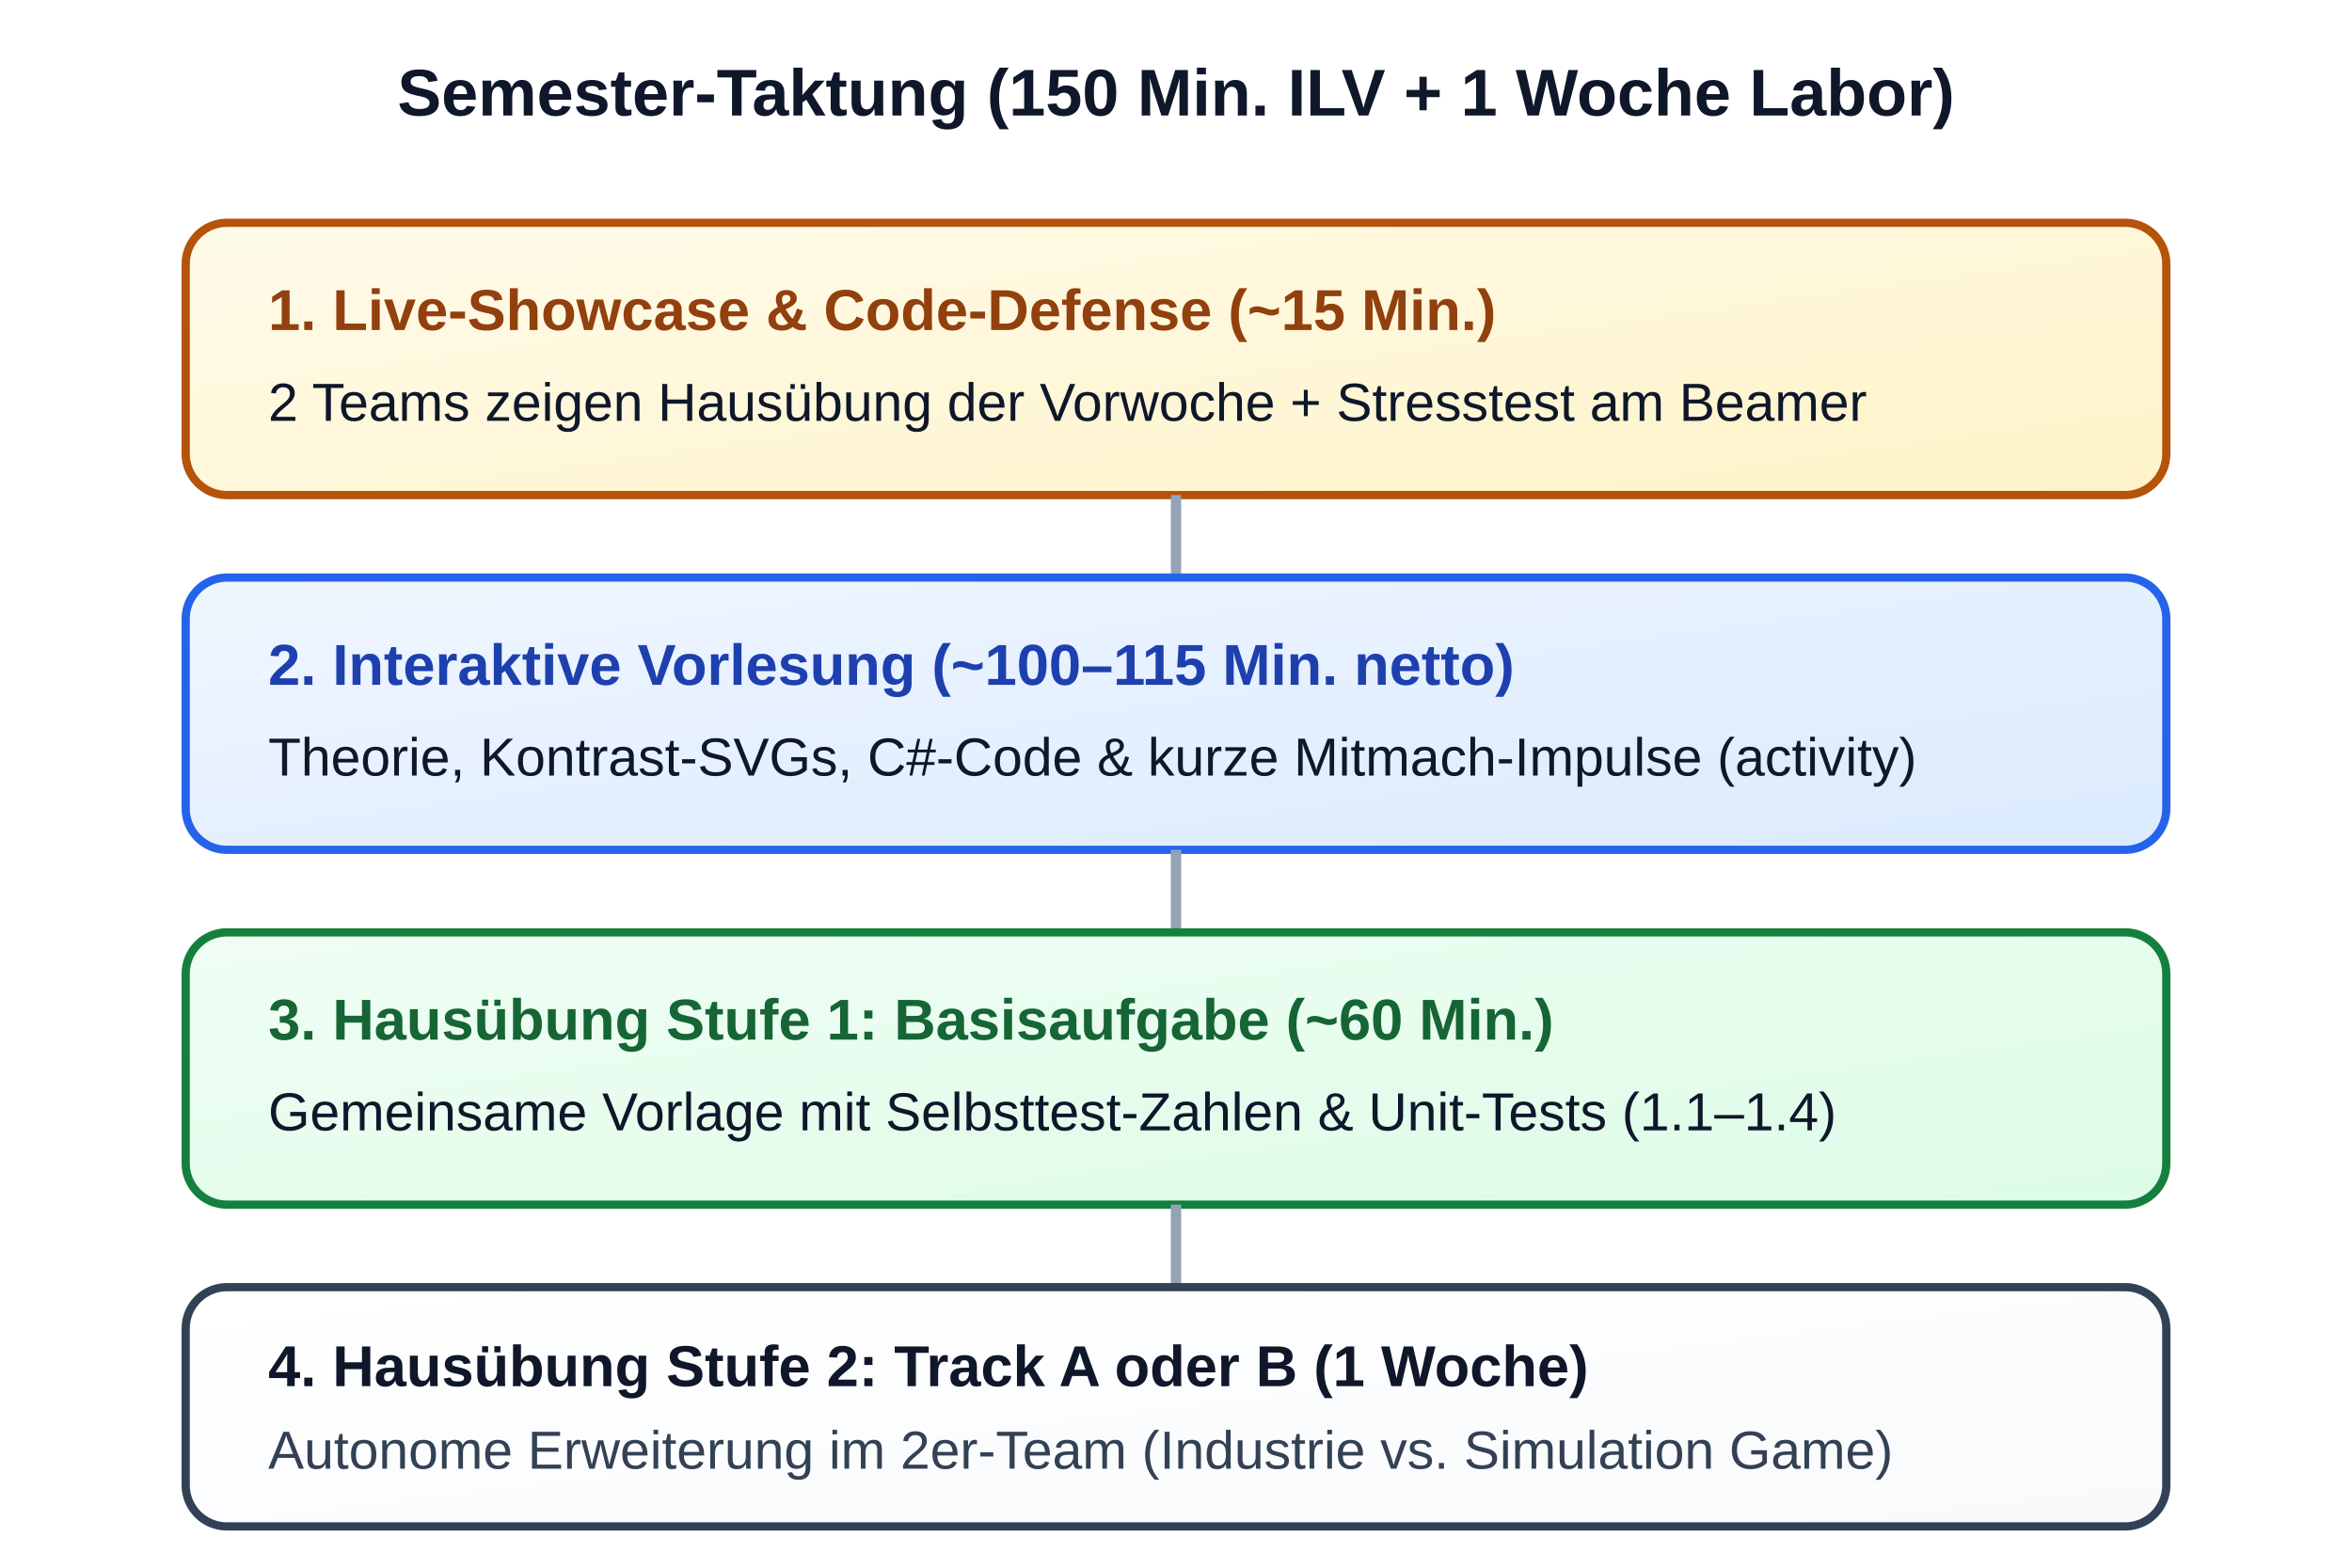
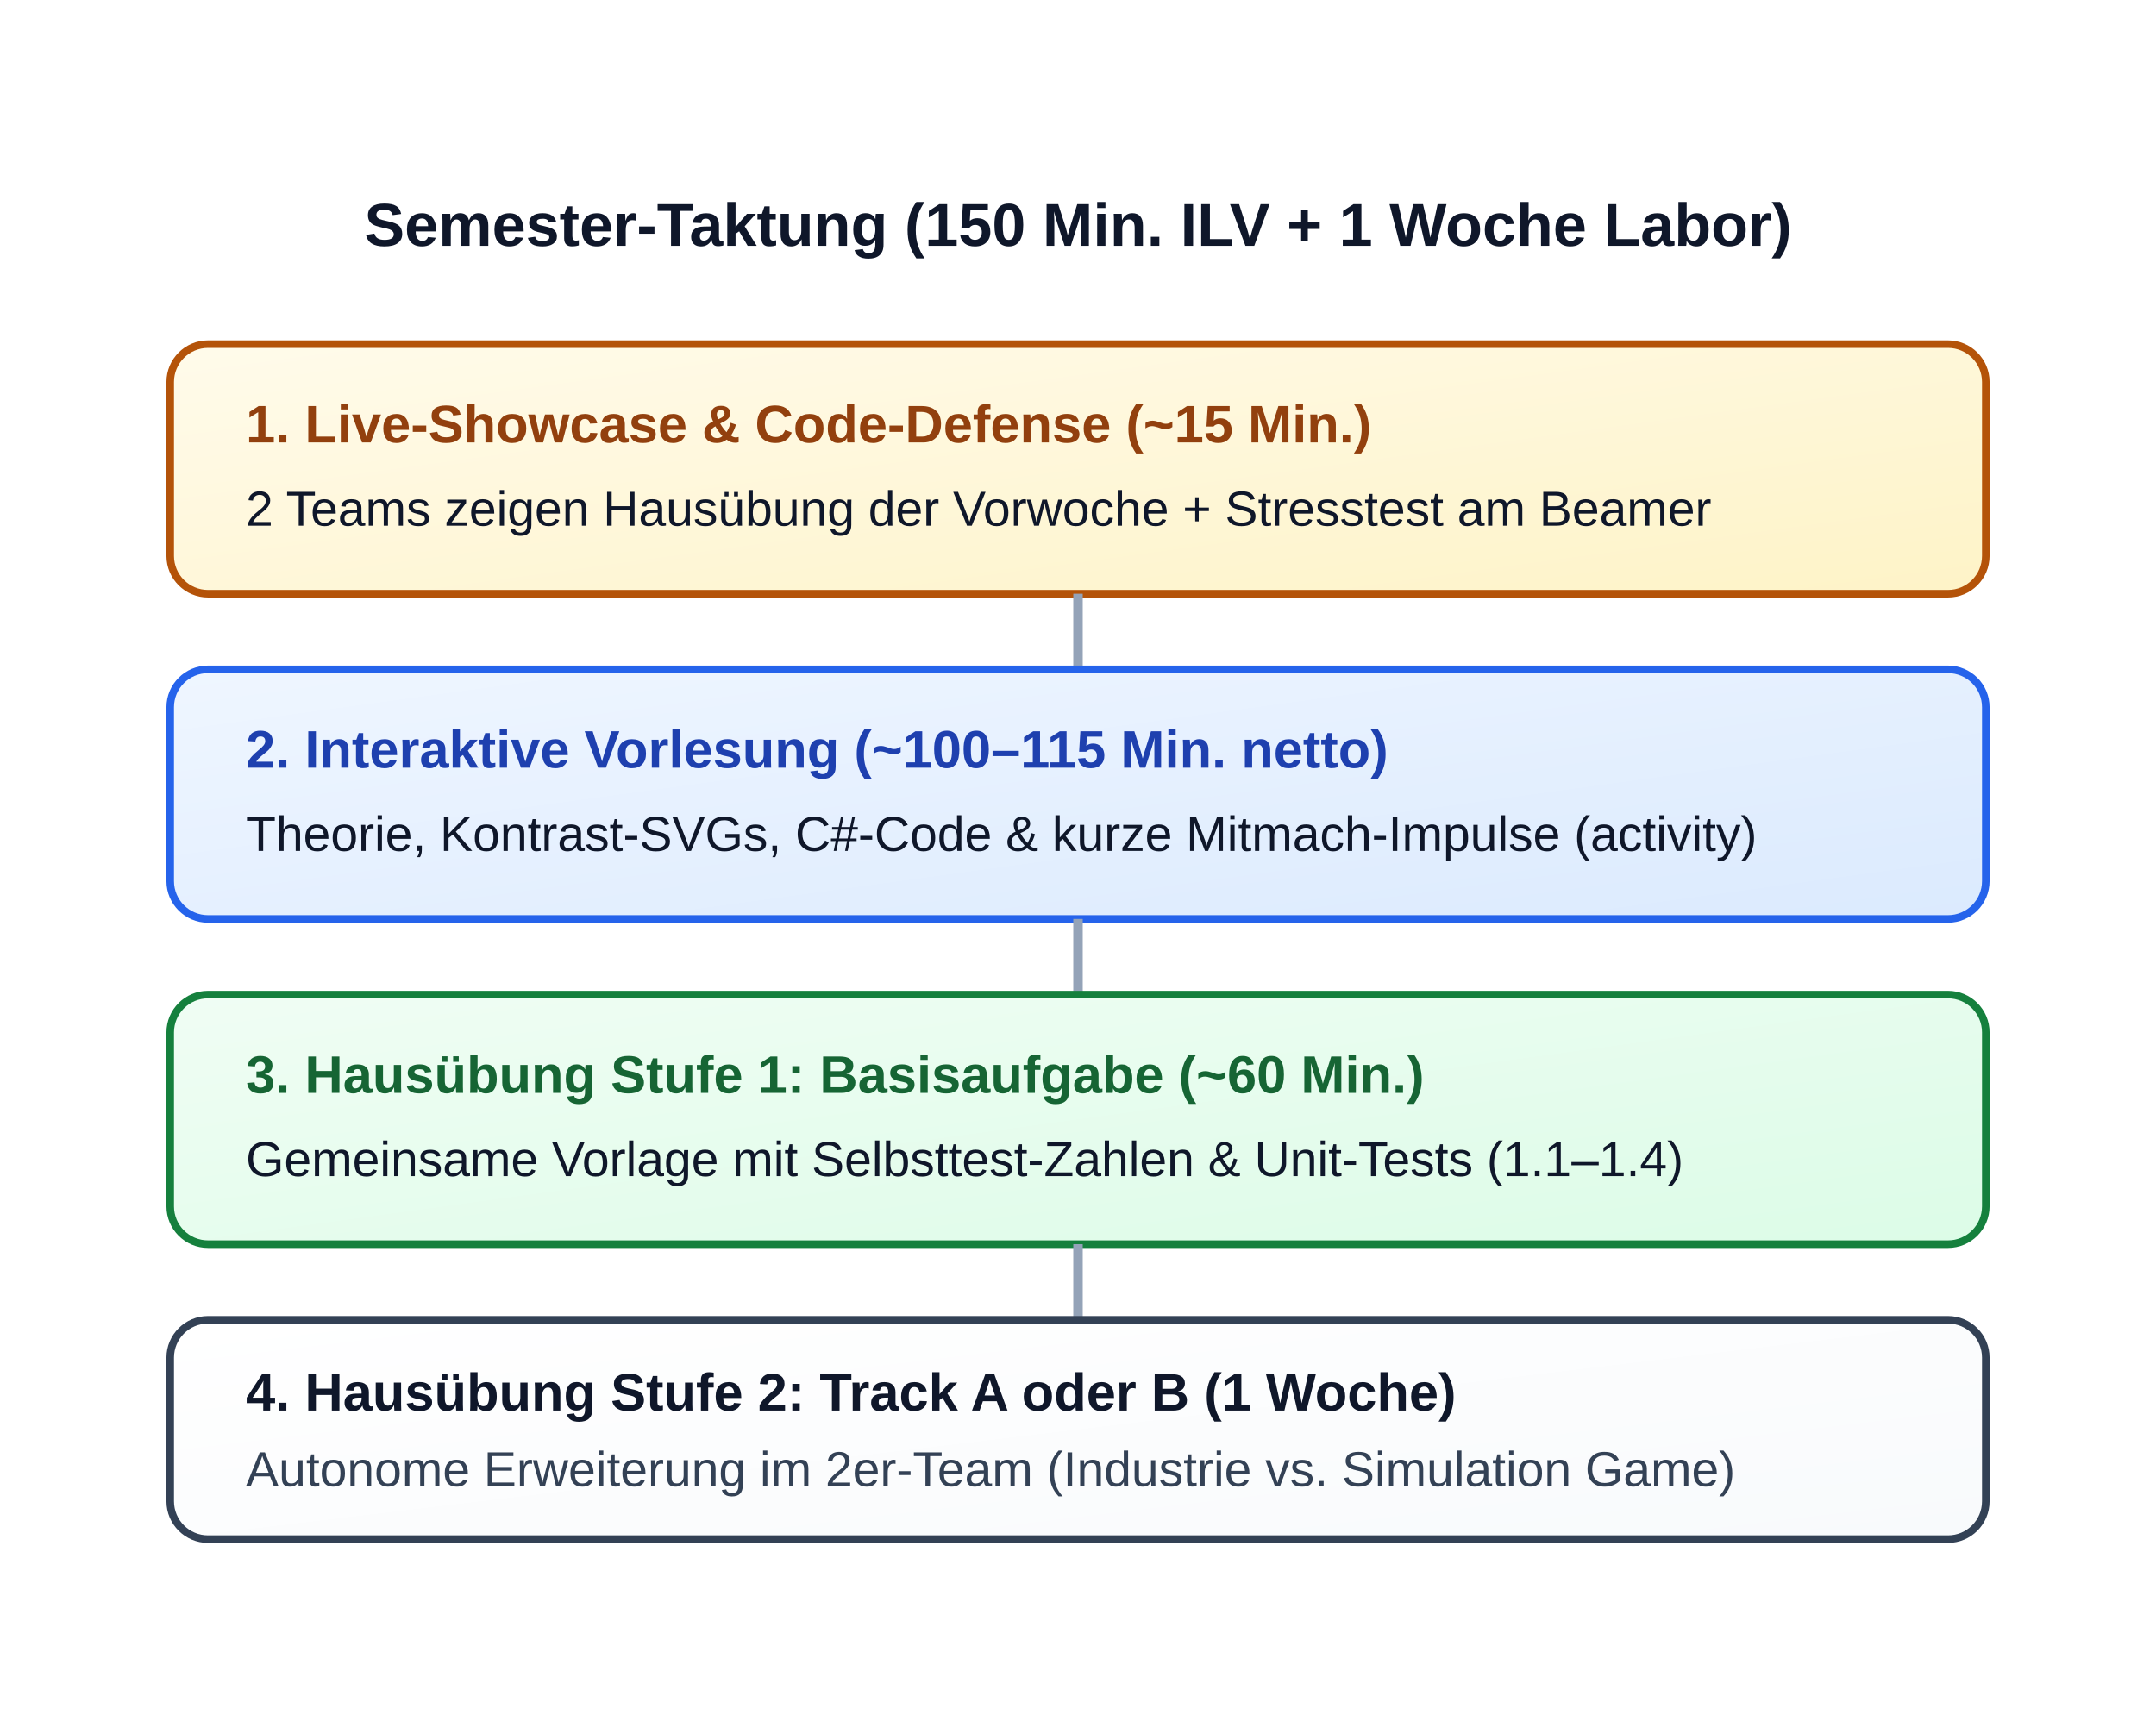
- <svg xmlns="http://www.w3.org/2000/svg" viewBox="-45 0 570 380" width="570" height="380">
+ <svg xmlns="http://www.w3.org/2000/svg" viewBox="-45 -37 570 455" width="570" height="455">
  <defs>
    <linearGradient id="grad-sem-primary" x1="0%" y1="0%" x2="100%" y2="100%">
      <stop offset="0%" stop-color="#eff6ff" />
      <stop offset="100%" stop-color="#dbeafe" />
    </linearGradient>
    <linearGradient id="grad-sem-primary-fill" x1="0%" y1="0%" x2="100%" y2="100%">
      <stop offset="0%" stop-color="#2563eb" />
      <stop offset="100%" stop-color="#1d4ed8" />
    </linearGradient>
    <linearGradient id="grad-sem-success" x1="0%" y1="0%" x2="100%" y2="100%">
      <stop offset="0%" stop-color="#f0fdf4" />
      <stop offset="100%" stop-color="#dcfce7" />
    </linearGradient>
    <linearGradient id="grad-sem-success-fill" x1="0%" y1="0%" x2="100%" y2="100%">
      <stop offset="0%" stop-color="#15803d" />
      <stop offset="100%" stop-color="#166534" />
    </linearGradient>
    <linearGradient id="grad-sem-warning" x1="0%" y1="0%" x2="100%" y2="100%">
      <stop offset="0%" stop-color="#fffbeb" />
      <stop offset="100%" stop-color="#fef3c7" />
    </linearGradient>
    <linearGradient id="grad-sem-warning-fill" x1="0%" y1="0%" x2="100%" y2="100%">
      <stop offset="0%" stop-color="#b45309" />
      <stop offset="100%" stop-color="#92400e" />
    </linearGradient>
    <linearGradient id="grad-sem-muted" x1="0%" y1="0%" x2="100%" y2="100%">
      <stop offset="0%" stop-color="#f8fafc" />
      <stop offset="100%" stop-color="#e2e8f0" />
    </linearGradient>
    <linearGradient id="grad-sem-muted-fill" x1="0%" y1="0%" x2="100%" y2="100%">
      <stop offset="0%" stop-color="#475569" />
      <stop offset="100%" stop-color="#334155" />
    </linearGradient>
    <linearGradient id="grad-sem-neutral" x1="0%" y1="0%" x2="100%" y2="100%">
      <stop offset="0%" stop-color="#ffffff" />
      <stop offset="100%" stop-color="#f8fafc" />
    </linearGradient>
    <linearGradient id="grad-sem-neutral-fill" x1="0%" y1="0%" x2="100%" y2="100%">
      <stop offset="0%" stop-color="#334155" />
      <stop offset="100%" stop-color="#1e293b" />
    </linearGradient>
  </defs>
  <style>
    /* @svg-palette:start */
      .sem-primary { fill: url(#grad-sem-primary); stroke: #2563eb; }
      .sem-primary-bg { fill: url(#grad-sem-primary); stroke: none; }
      .sem-primary-stroke { stroke: #2563eb; }
      .sem-primary-fill { fill: url(#grad-sem-primary-fill); }
      .sem-primary-text { fill: #1e40af; }
      .sem-success { fill: url(#grad-sem-success); stroke: #15803d; }
      .sem-success-bg { fill: url(#grad-sem-success); stroke: none; }
      .sem-success-stroke { stroke: #15803d; }
      .sem-success-fill { fill: url(#grad-sem-success-fill); }
      .sem-success-text { fill: #166534; }
      .sem-warning { fill: url(#grad-sem-warning); stroke: #b45309; }
      .sem-warning-bg { fill: url(#grad-sem-warning); stroke: none; }
      .sem-warning-stroke { stroke: #b45309; }
      .sem-warning-fill { fill: url(#grad-sem-warning-fill); }
      .sem-warning-text { fill: #92400e; }
      .sem-muted { fill: url(#grad-sem-muted); stroke: #94a3b8; }
      .sem-muted-bg { fill: url(#grad-sem-muted); stroke: none; }
      .sem-muted-stroke { stroke: #94a3b8; }
      .sem-muted-fill { fill: url(#grad-sem-muted-fill); }
      .sem-muted-text { fill: #334155; }
      .sem-neutral { fill: url(#grad-sem-neutral); stroke: #334155; }
      .sem-neutral-bg { fill: url(#grad-sem-neutral); stroke: none; }
      .sem-neutral-stroke { stroke: #334155; }
      .sem-neutral-fill { fill: url(#grad-sem-neutral-fill); }
      .sem-neutral-text { fill: #0f172a; }
      /* @svg-palette:end */
    .hdr { font-family: 'Segoe UI', Arial, sans-serif; font-size: 16px; font-weight: bold; }
    .lbl { font-family: 'Segoe UI', Arial, sans-serif; font-size: 14px; font-weight: bold; }
    .sub { font-family: 'Segoe UI', Arial, sans-serif; font-size: 13px; }
  </style>
  <text x="240" y="28" text-anchor="middle" class="hdr sem-neutral-text">Semester-Taktung (150 Min. ILV + 1 Woche Labor)</text>
  <rect x="0" y="54" width="480" height="66" rx="10" stroke-width="2" class="sem-warning" />
  <text x="20" y="80" class="lbl sem-warning-text">1. Live-Showcase &amp; Code-Defense (~15 Min.)</text>
  <text x="20" y="102" class="sub sem-neutral-text">2 Teams zeigen Hausübung der Vorwoche + Stresstest am Beamer</text>
  <line x1="240" y1="120" x2="240" y2="140" stroke-width="2.5" class="sem-muted-stroke" />
  <rect x="0" y="140" width="480" height="66" rx="10" stroke-width="2" class="sem-primary" />
  <text x="20" y="166" class="lbl sem-primary-text">2. Interaktive Vorlesung (~100–115 Min. netto)</text>
  <text x="20" y="188" class="sub sem-neutral-text">Theorie, Kontrast-SVGs, C#-Code &amp; kurze Mitmach-Impulse (activity)</text>
  <line x1="240" y1="206" x2="240" y2="226" stroke-width="2.5" class="sem-muted-stroke" />
  <rect x="0" y="226" width="480" height="66" rx="10" stroke-width="2" class="sem-success" />
  <text x="20" y="252" class="lbl sem-success-text">3. Hausübung Stufe 1: Basisaufgabe (~60 Min.)</text>
  <text x="20" y="274" class="sub sem-neutral-text">Gemeinsame Vorlage mit Selbsttest-Zahlen &amp; Unit-Tests (1.1–1.4)</text>
  <line x1="240" y1="292" x2="240" y2="312" stroke-width="2.5" class="sem-muted-stroke" />
  <rect x="0" y="312" width="480" height="58" rx="10" stroke-width="2" class="sem-neutral" />
  <text x="20" y="336" class="lbl sem-neutral-text">4. Hausübung Stufe 2: Track A oder B (1 Woche)</text>
  <text x="20" y="356" class="sub sem-muted-text">Autonome Erweiterung im 2er-Team (Industrie vs. Simulation Game)</text>
</svg>
